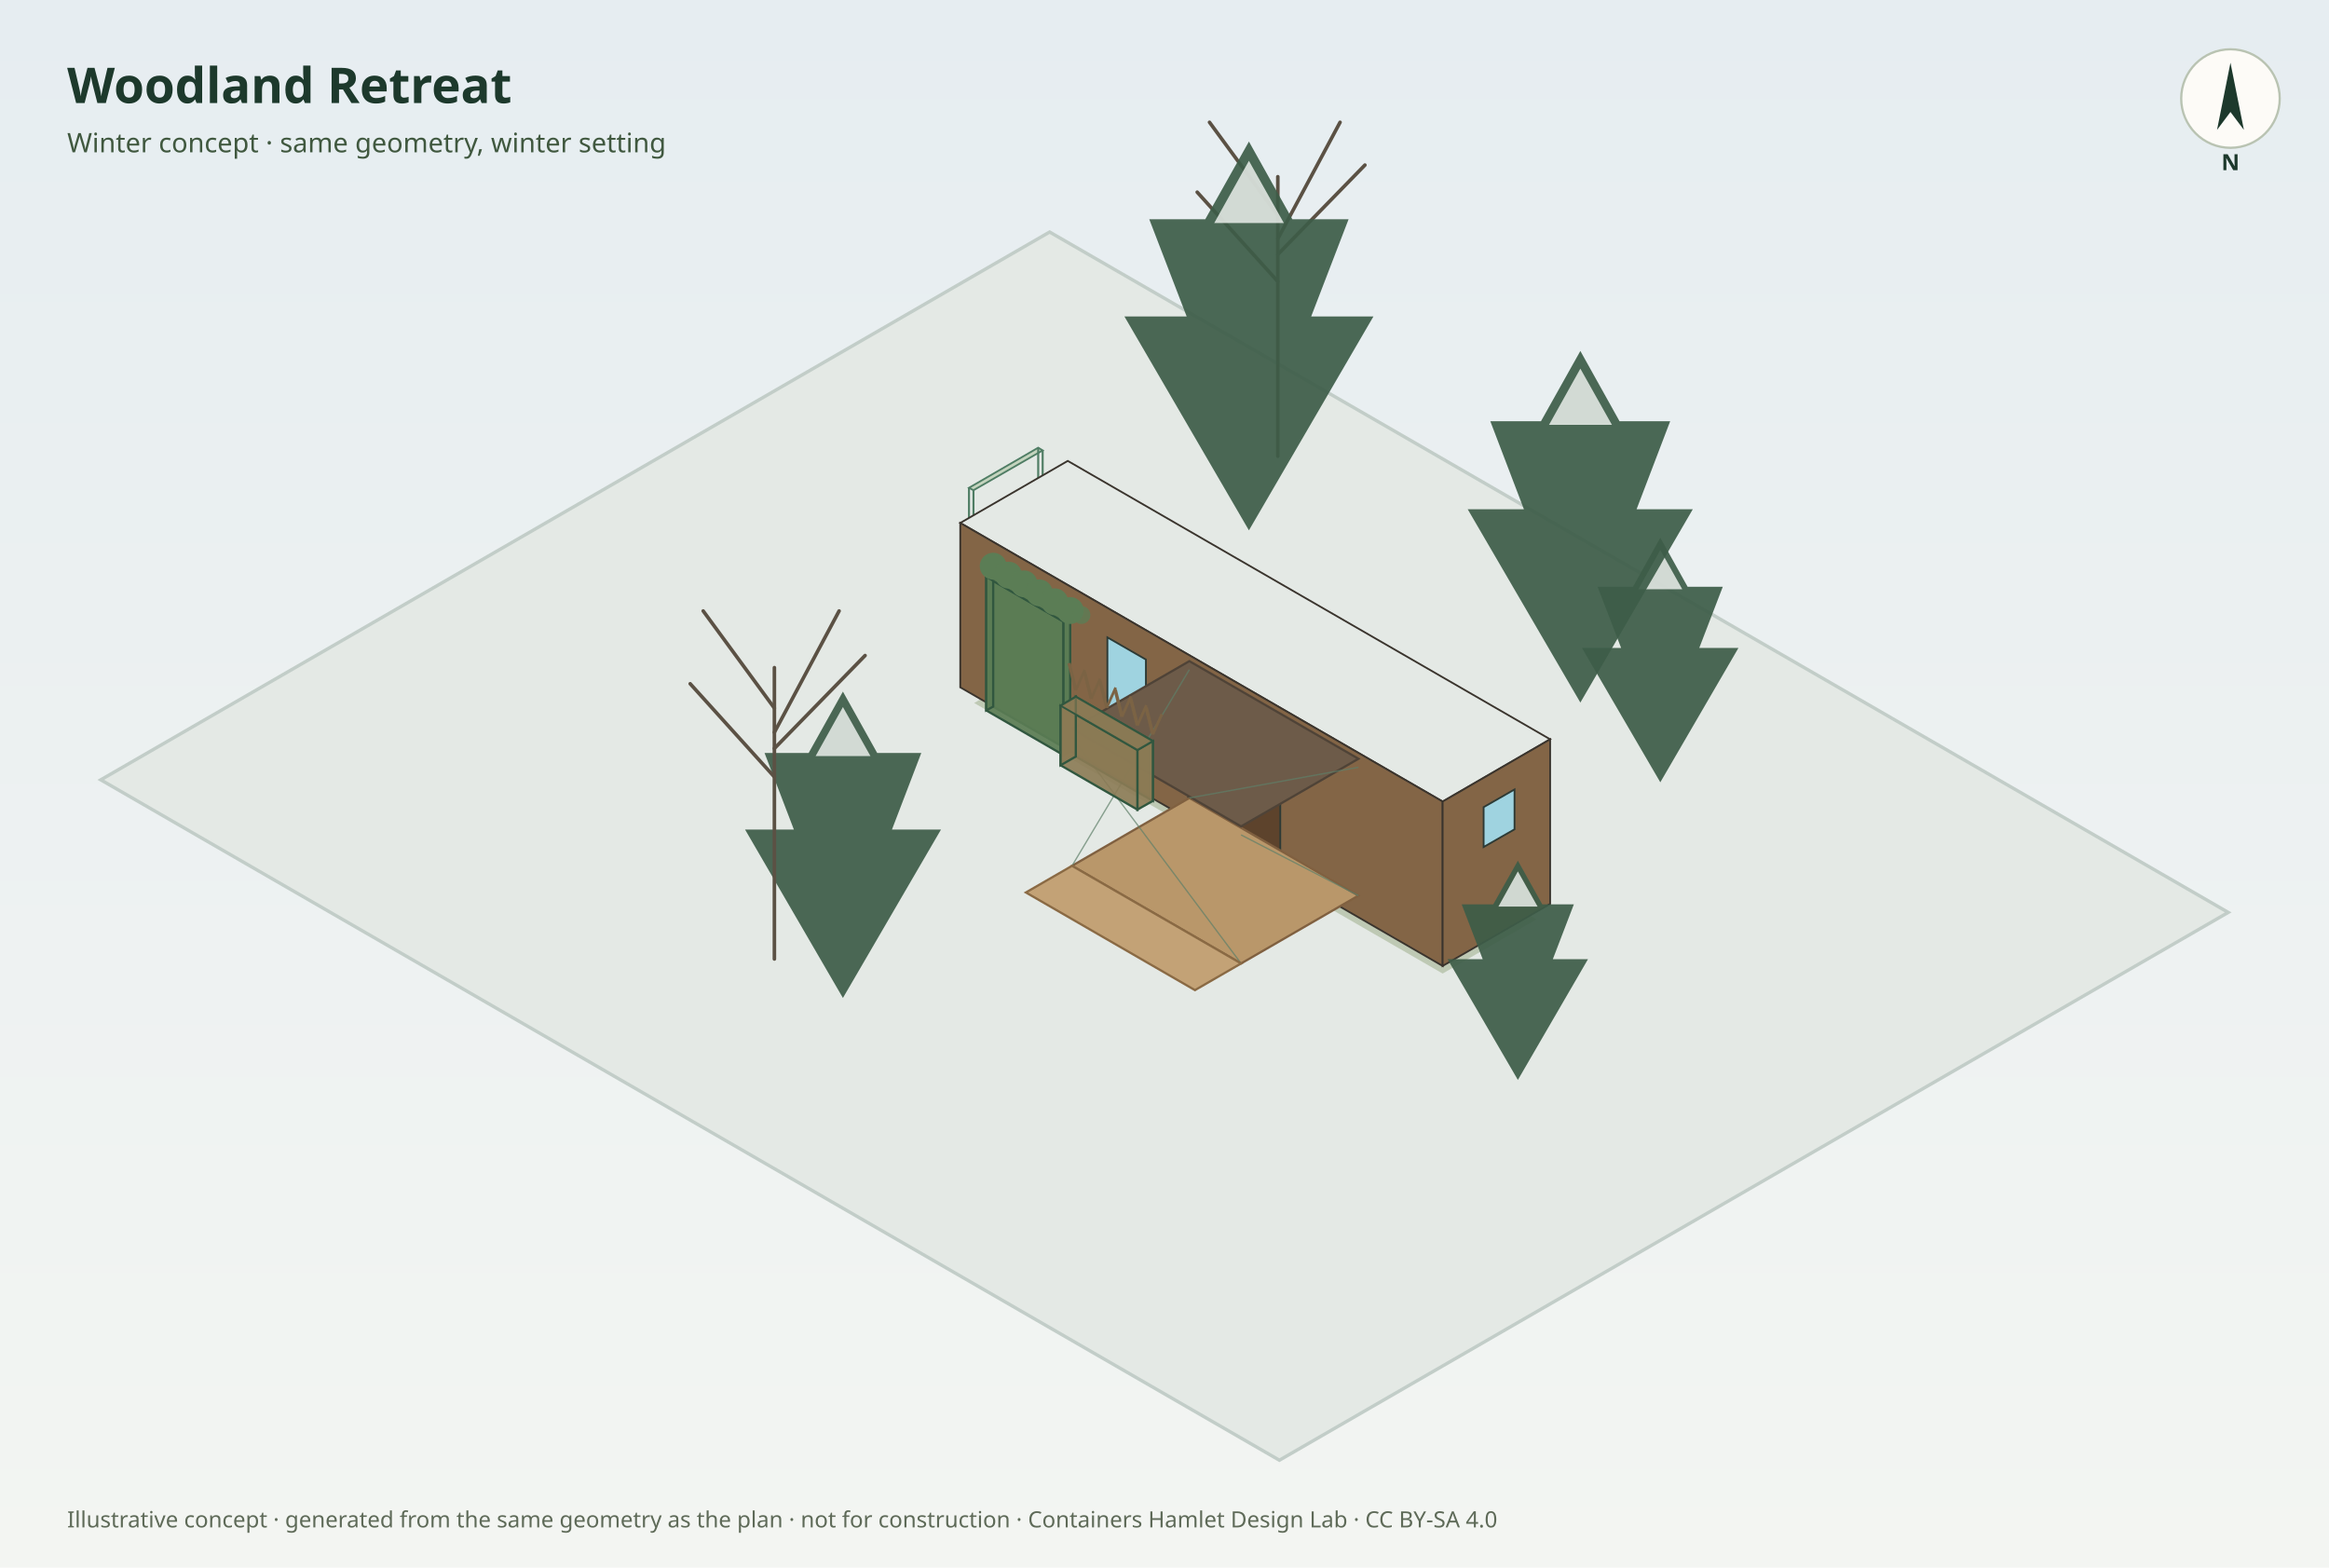
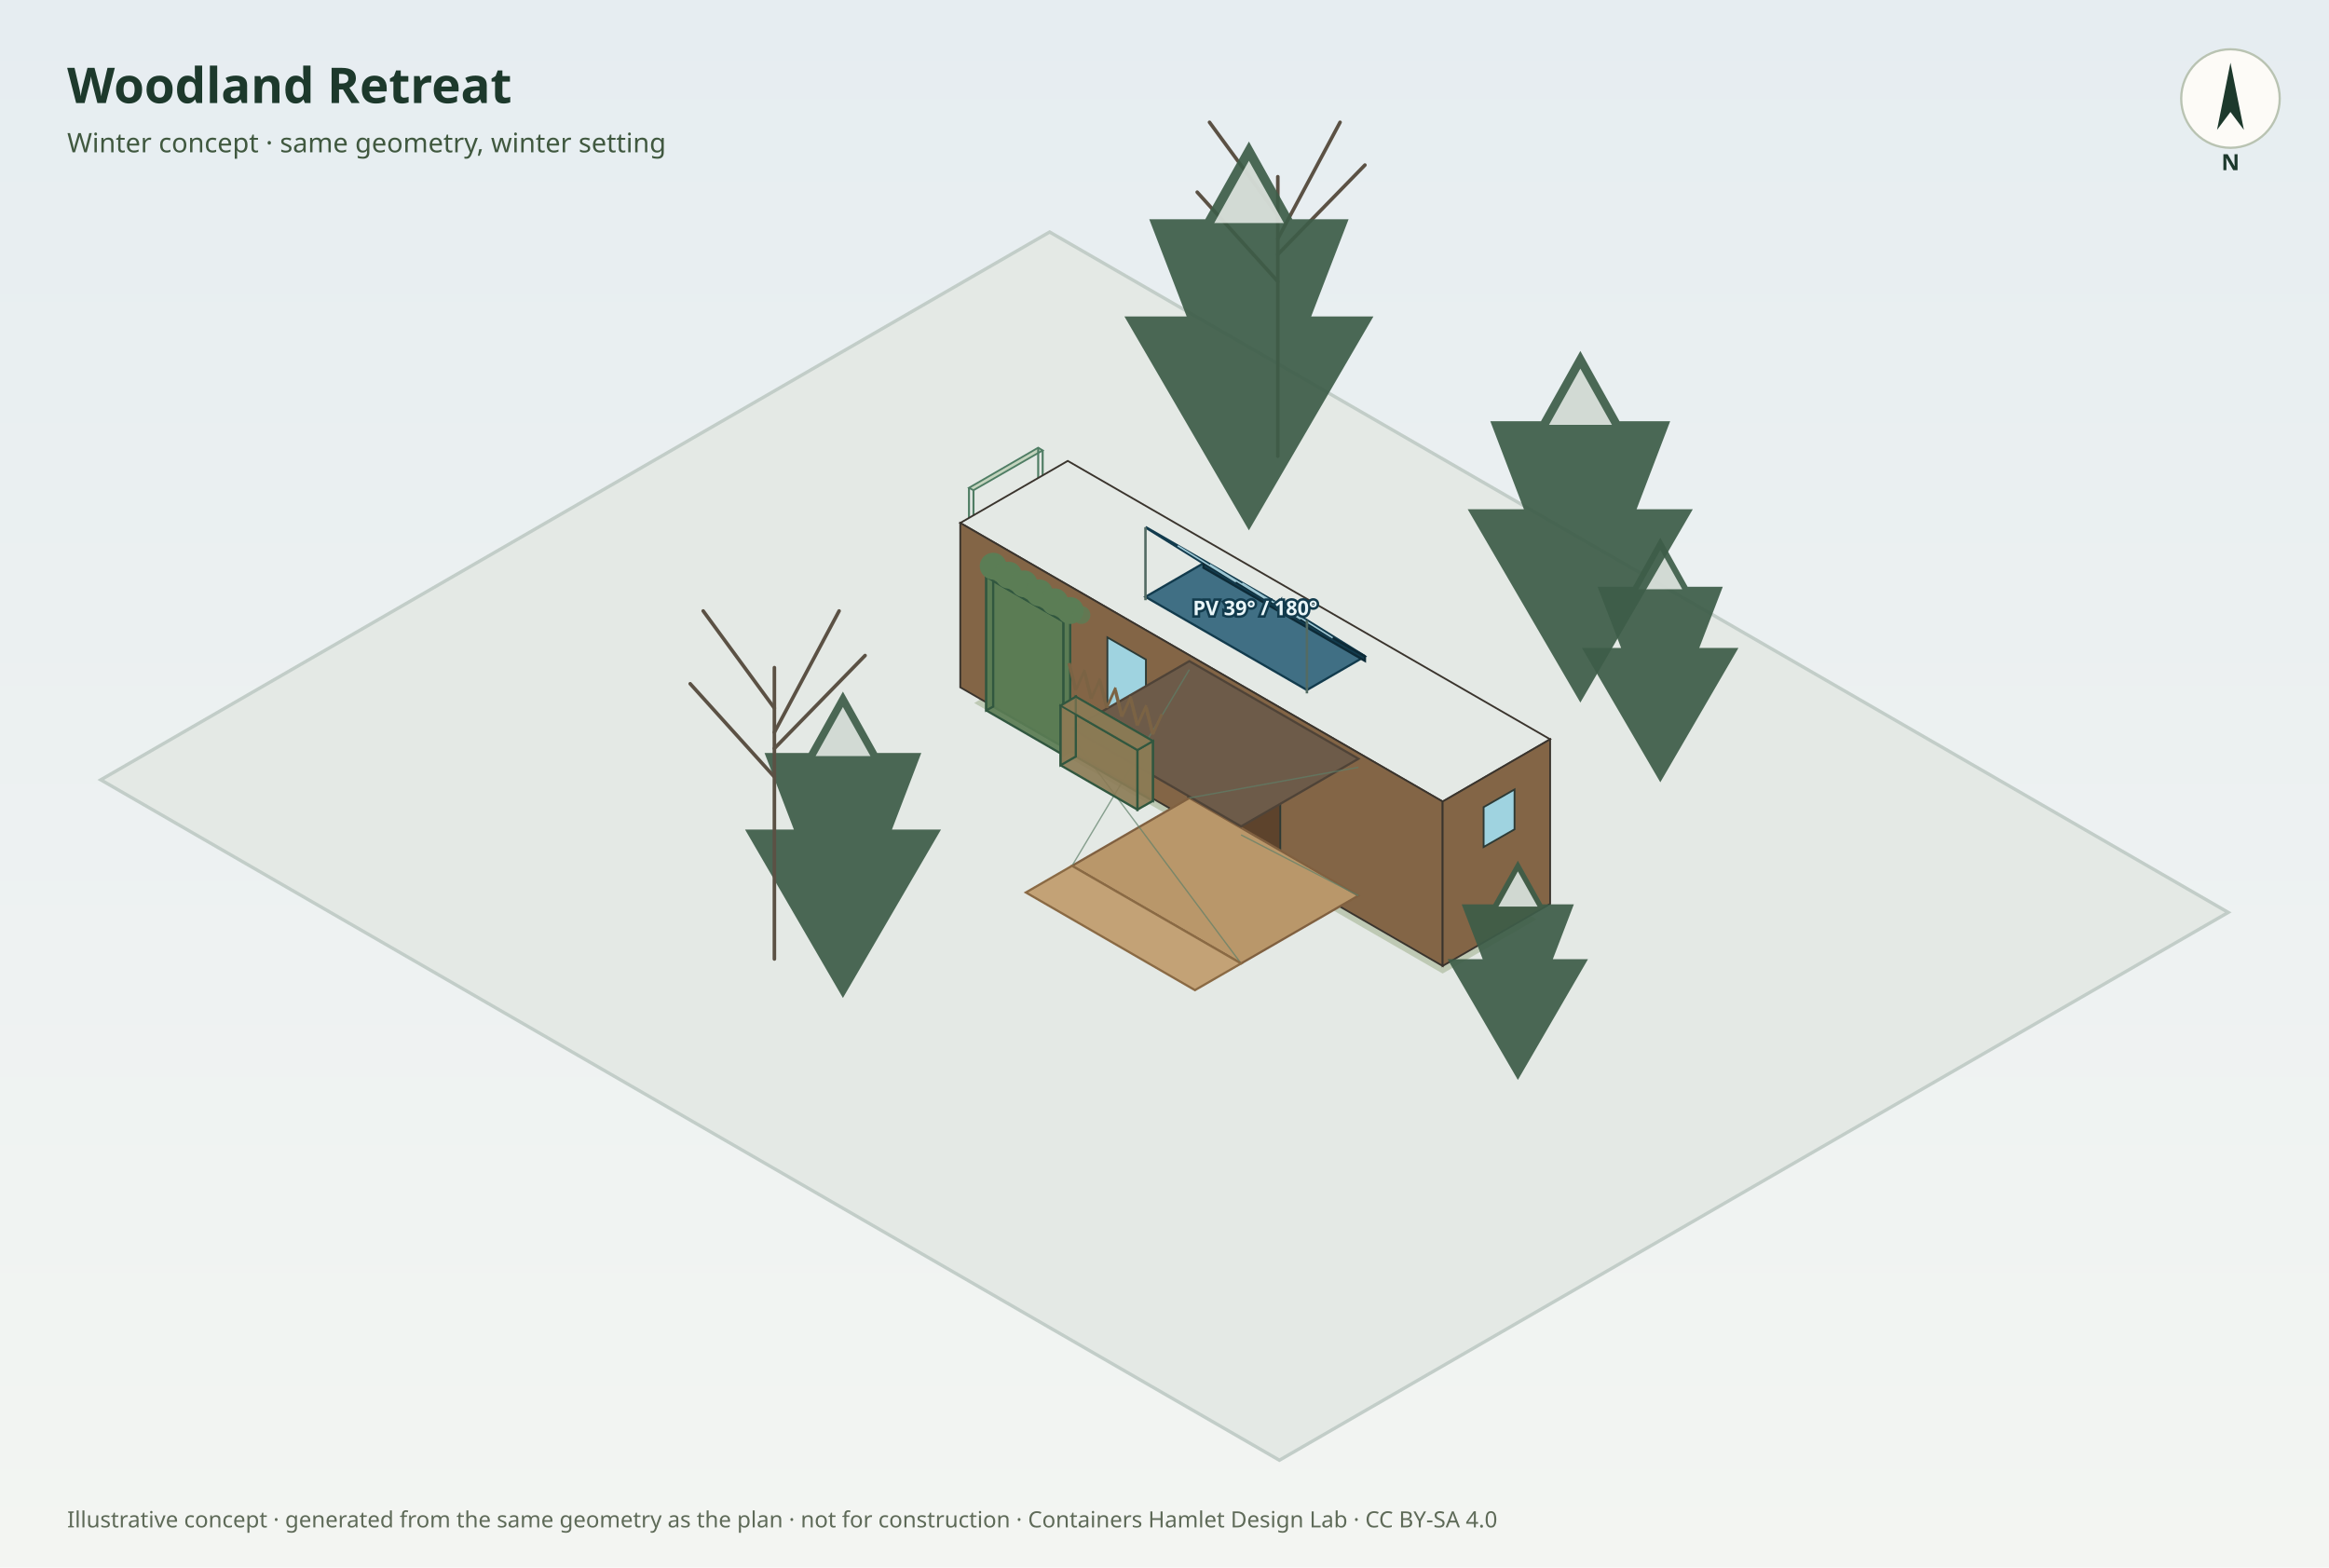
<svg xmlns="http://www.w3.org/2000/svg" viewBox="0 0 1040 700" role="img" aria-labelledby="concept-woodland-retreat-winter-t concept-woodland-retreat-winter-d">
  <defs>
    <linearGradient id="concept-woodland-retreat-winter-sky" x1="0" y1="0" x2="0" y2="1">
      <stop offset="0" stop-color="#e6edf1" />
      <stop offset="1" stop-color="#f3f5f2" />
    </linearGradient>
  </defs>
  <rect width="1040" height="700" fill="url(#concept-woodland-retreat-winter-sky)" />
  <path d="M468.7 103.6L995 407.4L571.3 652L45 348.2Z" fill="#e4e9e5" stroke="#c2cdc8" stroke-width="1.5" />
  <g fill="#3d5d48" fill-opacity="0.92">
    <path d="M741.4 349.3L776.3 289.3L758.8 289.3L769.3 262L753.6 262L741.4 240.1L729.2 262L713.4 262L723.9 289.3L706.4 289.3Z" />
  </g>
  <g fill="#f4f6f3" fill-opacity="0.8">
    <path d="M741.4 245.6l9.8 17.5l-19.6 0Z" />
  </g>
  <g fill="#3d5d48" fill-opacity="0.92">
    <path d="M705.7 313.7L755.9 227.4L730.8 227.4L745.8 188.1L723.2 188.1L705.7 156.7L688.1 188.1L665.5 188.1L680.5 227.4L655.4 227.4Z" />
  </g>
  <g fill="#f4f6f3" fill-opacity="0.8">
    <path d="M705.7 164.6l14.1 25.1l-28.1 0Z" />
  </g>
  <g stroke="#5b5144" stroke-width="1.6" stroke-linecap="round">
    <path d="M570.6 203.7L570.6 78.9" />
    <path d="M570.6 125.7L534.6 85.8" />
    <path d="M570.6 113.6L609.5 73.7" />
    <path d="M570.6 96.2L540.1 54.6" />
    <path d="M570.6 106.6L598.4 54.6" />
  </g>
  <g fill="#3d5d48" fill-opacity="0.92">
    <path d="M557.7 236.8L613.3 141.3L585.5 141.3L602.2 97.9L577.1 97.9L557.7 63.2L538.2 97.9L513.2 97.9L529.9 141.3L502.1 141.3Z" />
  </g>
  <g fill="#f4f6f3" fill-opacity="0.8">
    <path d="M557.7 71.8l15.6 27.8l-31.1 0Z" />
  </g>
  <path d="M463.6 273.5 465.6 274.7 434.7 292.5 432.7 291.3Z" fill="#9ab886" fill-opacity="0.3" stroke="#4f7d64" stroke-width="0.8" />
  <path d="M463.6 199.9 465.6 201.1 434.7 218.9 432.7 217.8Z" fill="#6f9d5b" fill-opacity="0.28" stroke="#4f7d64" stroke-width="0.8" />
  <path d="M463.6 273.5L463.6 199.9" stroke="#4f7d64" stroke-width="0.9" />
  <path d="M465.6 274.7L465.6 201.1" stroke="#4f7d64" stroke-width="0.9" />
  <path d="M434.7 292.5L434.7 218.9" stroke="#4f7d64" stroke-width="0.9" />
  <path d="M432.7 291.3L432.7 217.8" stroke="#4f7d64" stroke-width="0.9" />
  <path d="M476.8 289.7 686.1 410.5 644.2 434.7 435 313.9Z" fill="#9eae8d" fill-opacity="0.55" />
  <path d="M476.8 205.8 692.2 330.1 644.2 357.9 428.8 233.5Z" fill="#e4e9e5" stroke="#3a342d" stroke-width="0.8" />
  <path d="M428.8 306.9 644.2 431.3 644.2 357.9 428.8 233.5Z" fill="#836546" stroke="#3a342d" stroke-width="0.8" />
  <path d="M692.2 403.6 644.2 431.3 644.2 357.9 692.2 330.1Z" fill="#836546" stroke="#3a342d" stroke-width="0.8" />
  <path d="M494.5 317.6 511.7 327.5 511.7 294.5 494.5 284.6Z" fill="#9fd3e0" stroke="#2d3a35" stroke-width="0.8" />
  <path d="M530.6 361.2 571.7 385 571.7 330.5 530.6 306.7Z" fill="#5d432c" stroke="#2d3a35" stroke-width="0.8" />
  <path d="M676.3 370.3 662.5 378.2 662.5 360.4 676.3 352.5Z" fill="#9fd3e0" stroke="#2d3a35" stroke-width="0.8" />
+   <path d="M609.5 293.1 537.4 251.5 511.5 266.5 583.6 308.1Z" fill="#245a73" fill-opacity="0.85" stroke="#123b4d" stroke-width="1" />
+   <path d="M609.5 293.1 537.4 251.5 511.5 235.4 583.6 277Z" fill="#2f6d88" fill-opacity="0.9" stroke="#123b4d" stroke-width="1.2" />
+   <path d="M609.5 293.1 537.4 251.5 537.4 253.5 609.5 295.1Z" fill="#123b4d" stroke="#0d2a36" stroke-width="1" />
+   <line x1="595.1" y1="284.8" x2="569.2" y2="268.7" stroke="#9fc9d6" stroke-width="0.7" />
+   <line x1="580.7" y1="276.4" x2="554.7" y2="260.4" stroke="#9fc9d6" stroke-width="0.7" />
+   <line x1="566.3" y1="268.1" x2="540.3" y2="252.1" stroke="#9fc9d6" stroke-width="0.7" />
+   <line x1="551.9" y1="259.8" x2="525.9" y2="243.7" stroke="#9fc9d6" stroke-width="0.7" />
+   <line x1="511.5" y1="268" x2="511.5" y2="235.4" stroke="#536b63" stroke-width="1.1" />
+   <line x1="583.6" y1="309.6" x2="583.6" y2="277" stroke="#536b63" stroke-width="1.1" />
+   <text x="560.5" y="274.7" text-anchor="middle" font-family="system-ui, sans-serif" font-size="9" font-weight="800" fill="#eaf6f9" stroke="#123b4d" stroke-width="2.2" paint-order="stroke">PV 39° / 180°</text>
  <path d="M531.1 356.3 606.6 399.9 554.2 430.2 478.7 386.6Z" fill="#b9976a" stroke="#806040" stroke-width="1" />
  <path d="M531.1 295.2 606.6 338.8 554.2 369 478.7 325.4Z" fill="#6d5b49" stroke="#4f4337" stroke-width="1" />
  <path d="M531.1 356.3L606.6 342.6" stroke="#5e8069" stroke-width="0.6" stroke-opacity="0.7" />
  <path d="M606.6 399.9L554.2 372.8" stroke="#5e8069" stroke-width="0.6" stroke-opacity="0.7" />
  <path d="M554.2 430.2L478.7 329.2" stroke="#5e8069" stroke-width="0.6" stroke-opacity="0.7" />
  <path d="M478.7 386.6L531.1 299" stroke="#5e8069" stroke-width="0.6" stroke-opacity="0.7" />
  <path d="M478.7 386.6 554.2 430.2 533.6 442.1 458.1 398.5Z" fill="#c3a276" stroke="#8a6a44" stroke-width="1" />
  <path d="M443.5 315.5 477.9 335.3 477.9 275.7 443.5 255.9Z" fill="#5b7d55" fill-opacity="0.9" stroke="#31573f" stroke-width="1" />
  <path d="M477.9 335.3 474.8 337.1 474.8 277.5 477.9 275.7Z" fill="#5b7d55" fill-opacity="0.9" stroke="#31573f" stroke-width="1" />
  <path d="M474.8 337.1 440.4 317.2 440.4 257.6 474.8 277.5Z" fill="#5b7d55" fill-opacity="0.9" stroke="#31573f" stroke-width="1" />
  <path d="M440.4 317.2 443.5 315.5 443.5 255.9 440.4 257.6Z" fill="#5b7d55" fill-opacity="0.9" stroke="#31573f" stroke-width="1" />
  <path d="M443.5 255.9 477.9 275.7 474.8 277.5 440.4 257.6Z" fill="#5b7d55" fill-opacity="0.65" stroke="#31573f" stroke-width="0.8" />
  <circle cx="443.5" cy="252.8" r="6" fill="#5b7d55" />
  <circle cx="448.5" cy="254.8" r="4" fill="#5b7d55" opacity="0.8" />
  <circle cx="450.4" cy="256.8" r="6" fill="#5b7d55" />
  <circle cx="455.4" cy="258.8" r="4" fill="#5b7d55" opacity="0.8" />
  <circle cx="457.3" cy="260.7" r="6" fill="#5b7d55" />
  <circle cx="462.3" cy="262.7" r="4" fill="#5b7d55" opacity="0.8" />
  <circle cx="464.1" cy="264.7" r="6" fill="#5b7d55" />
  <circle cx="469.1" cy="266.7" r="4" fill="#5b7d55" opacity="0.8" />
  <circle cx="471" cy="268.7" r="6" fill="#5b7d55" />
  <circle cx="476" cy="270.7" r="4" fill="#5b7d55" opacity="0.8" />
  <circle cx="477.9" cy="272.6" r="6" fill="#5b7d55" />
  <circle cx="482.9" cy="274.6" r="4" fill="#5b7d55" opacity="0.8" />
  <path d="M480.4 337.8 514.8 357.6 514.8 330.9 480.4 311.1Z" fill="#8b7a55" fill-opacity="0.9" stroke="#31573f" stroke-width="1" />
  <path d="M514.8 357.6 507.9 361.5 507.9 334.9 514.8 330.9Z" fill="#8b7a55" fill-opacity="0.9" stroke="#31573f" stroke-width="1" />
  <path d="M507.9 361.5 473.6 341.7 473.6 315.1 507.9 334.9Z" fill="#8b7a55" fill-opacity="0.9" stroke="#31573f" stroke-width="1" />
  <path d="M473.6 341.7 480.4 337.8 480.4 311.1 473.6 315.1Z" fill="#8b7a55" fill-opacity="0.9" stroke="#31573f" stroke-width="1" />
  <path d="M480.4 311.1 514.8 330.9 507.9 334.9 473.6 315.1Z" fill="#8b7a55" fill-opacity="0.65" stroke="#31573f" stroke-width="0.8" />
  <line x1="480.4" y1="308.1" x2="477.4" y2="296.1" stroke="#7b6344" stroke-width="1.5" />
  <line x1="480.4" y1="308.1" x2="484.4" y2="299.1" stroke="#7b6344" stroke-width="1.2" />
  <line x1="487.3" y1="312" x2="484.3" y2="300" stroke="#7b6344" stroke-width="1.5" />
  <line x1="487.3" y1="312" x2="491.3" y2="303" stroke="#7b6344" stroke-width="1.2" />
  <line x1="494.2" y1="316" x2="491.2" y2="304" stroke="#7b6344" stroke-width="1.5" />
  <line x1="494.2" y1="316" x2="498.2" y2="307" stroke="#7b6344" stroke-width="1.2" />
  <line x1="501" y1="320" x2="498" y2="308" stroke="#7b6344" stroke-width="1.5" />
  <line x1="501" y1="320" x2="505" y2="311" stroke="#7b6344" stroke-width="1.2" />
  <line x1="507.9" y1="323.9" x2="504.9" y2="311.9" stroke="#7b6344" stroke-width="1.5" />
  <line x1="507.9" y1="323.9" x2="511.9" y2="314.9" stroke="#7b6344" stroke-width="1.2" />
  <line x1="514.8" y1="327.9" x2="511.8" y2="315.9" stroke="#7b6344" stroke-width="1.5" />
  <line x1="514.8" y1="327.9" x2="518.8" y2="318.9" stroke="#7b6344" stroke-width="1.2" />
  <g fill="#3d5d48" fill-opacity="0.92">
    <path d="M677.8 482.2L709.1 428.3L693.4 428.3L702.8 403.8L688.7 403.8L677.8 384.3L666.8 403.8L652.7 403.8L662.1 428.3L646.4 428.3Z" />
  </g>
  <g fill="#f4f6f3" fill-opacity="0.8">
    <path d="M677.8 389.1l8.8 15.7l-17.5 0Z" />
  </g>
  <g fill="#3d5d48" fill-opacity="0.92">
    <path d="M376.4 445.6L420.2 370.4L398.3 370.4L411.4 336.2L391.7 336.2L376.4 308.8L361.1 336.2L341.4 336.2L354.5 370.4L332.7 370.4Z" />
  </g>
  <g fill="#f4f6f3" fill-opacity="0.8">
    <path d="M376.4 315.7l12.3 21.9l-24.5 0Z" />
  </g>
  <g stroke="#5b5144" stroke-width="1.6" stroke-linecap="round">
    <path d="M345.8 428.2L345.8 298.1" />
    <path d="M345.8 346.9L308.2 305.3" />
    <path d="M345.8 334.2L386.3 292.7" />
    <path d="M345.8 316.2L314 272.8" />
    <path d="M345.8 327L374.7 272.8" />
  </g>
  <text x="30" y="46" font-family="system-ui, sans-serif" font-size="22" font-weight="800" fill="#1d392c">Woodland Retreat</text>
  <text x="30" y="68" font-family="system-ui, sans-serif" font-size="12" fill="#40583f">Winter concept · same geometry, winter setting</text>
  <g aria-hidden="true">
    <circle cx="996" cy="44" r="22" fill="#fffdf7" fill-opacity="0.9" stroke="#b9c3b2" />
    <path d="M996 28l6 30l-6 -8l-6 8z" fill="#1d392c" />
    <text x="996" y="76" text-anchor="middle" font-size="10" font-weight="700" font-family="system-ui, sans-serif" fill="#1d392c">N</text>
  </g>
  <text x="30" y="682" font-family="system-ui, sans-serif" font-size="10" fill="#5e6a58">Illustrative concept · generated from the same geometry as the plan · not for construction · Containers Hamlet Design Lab · CC BY-SA 4.0</text>
</svg>
